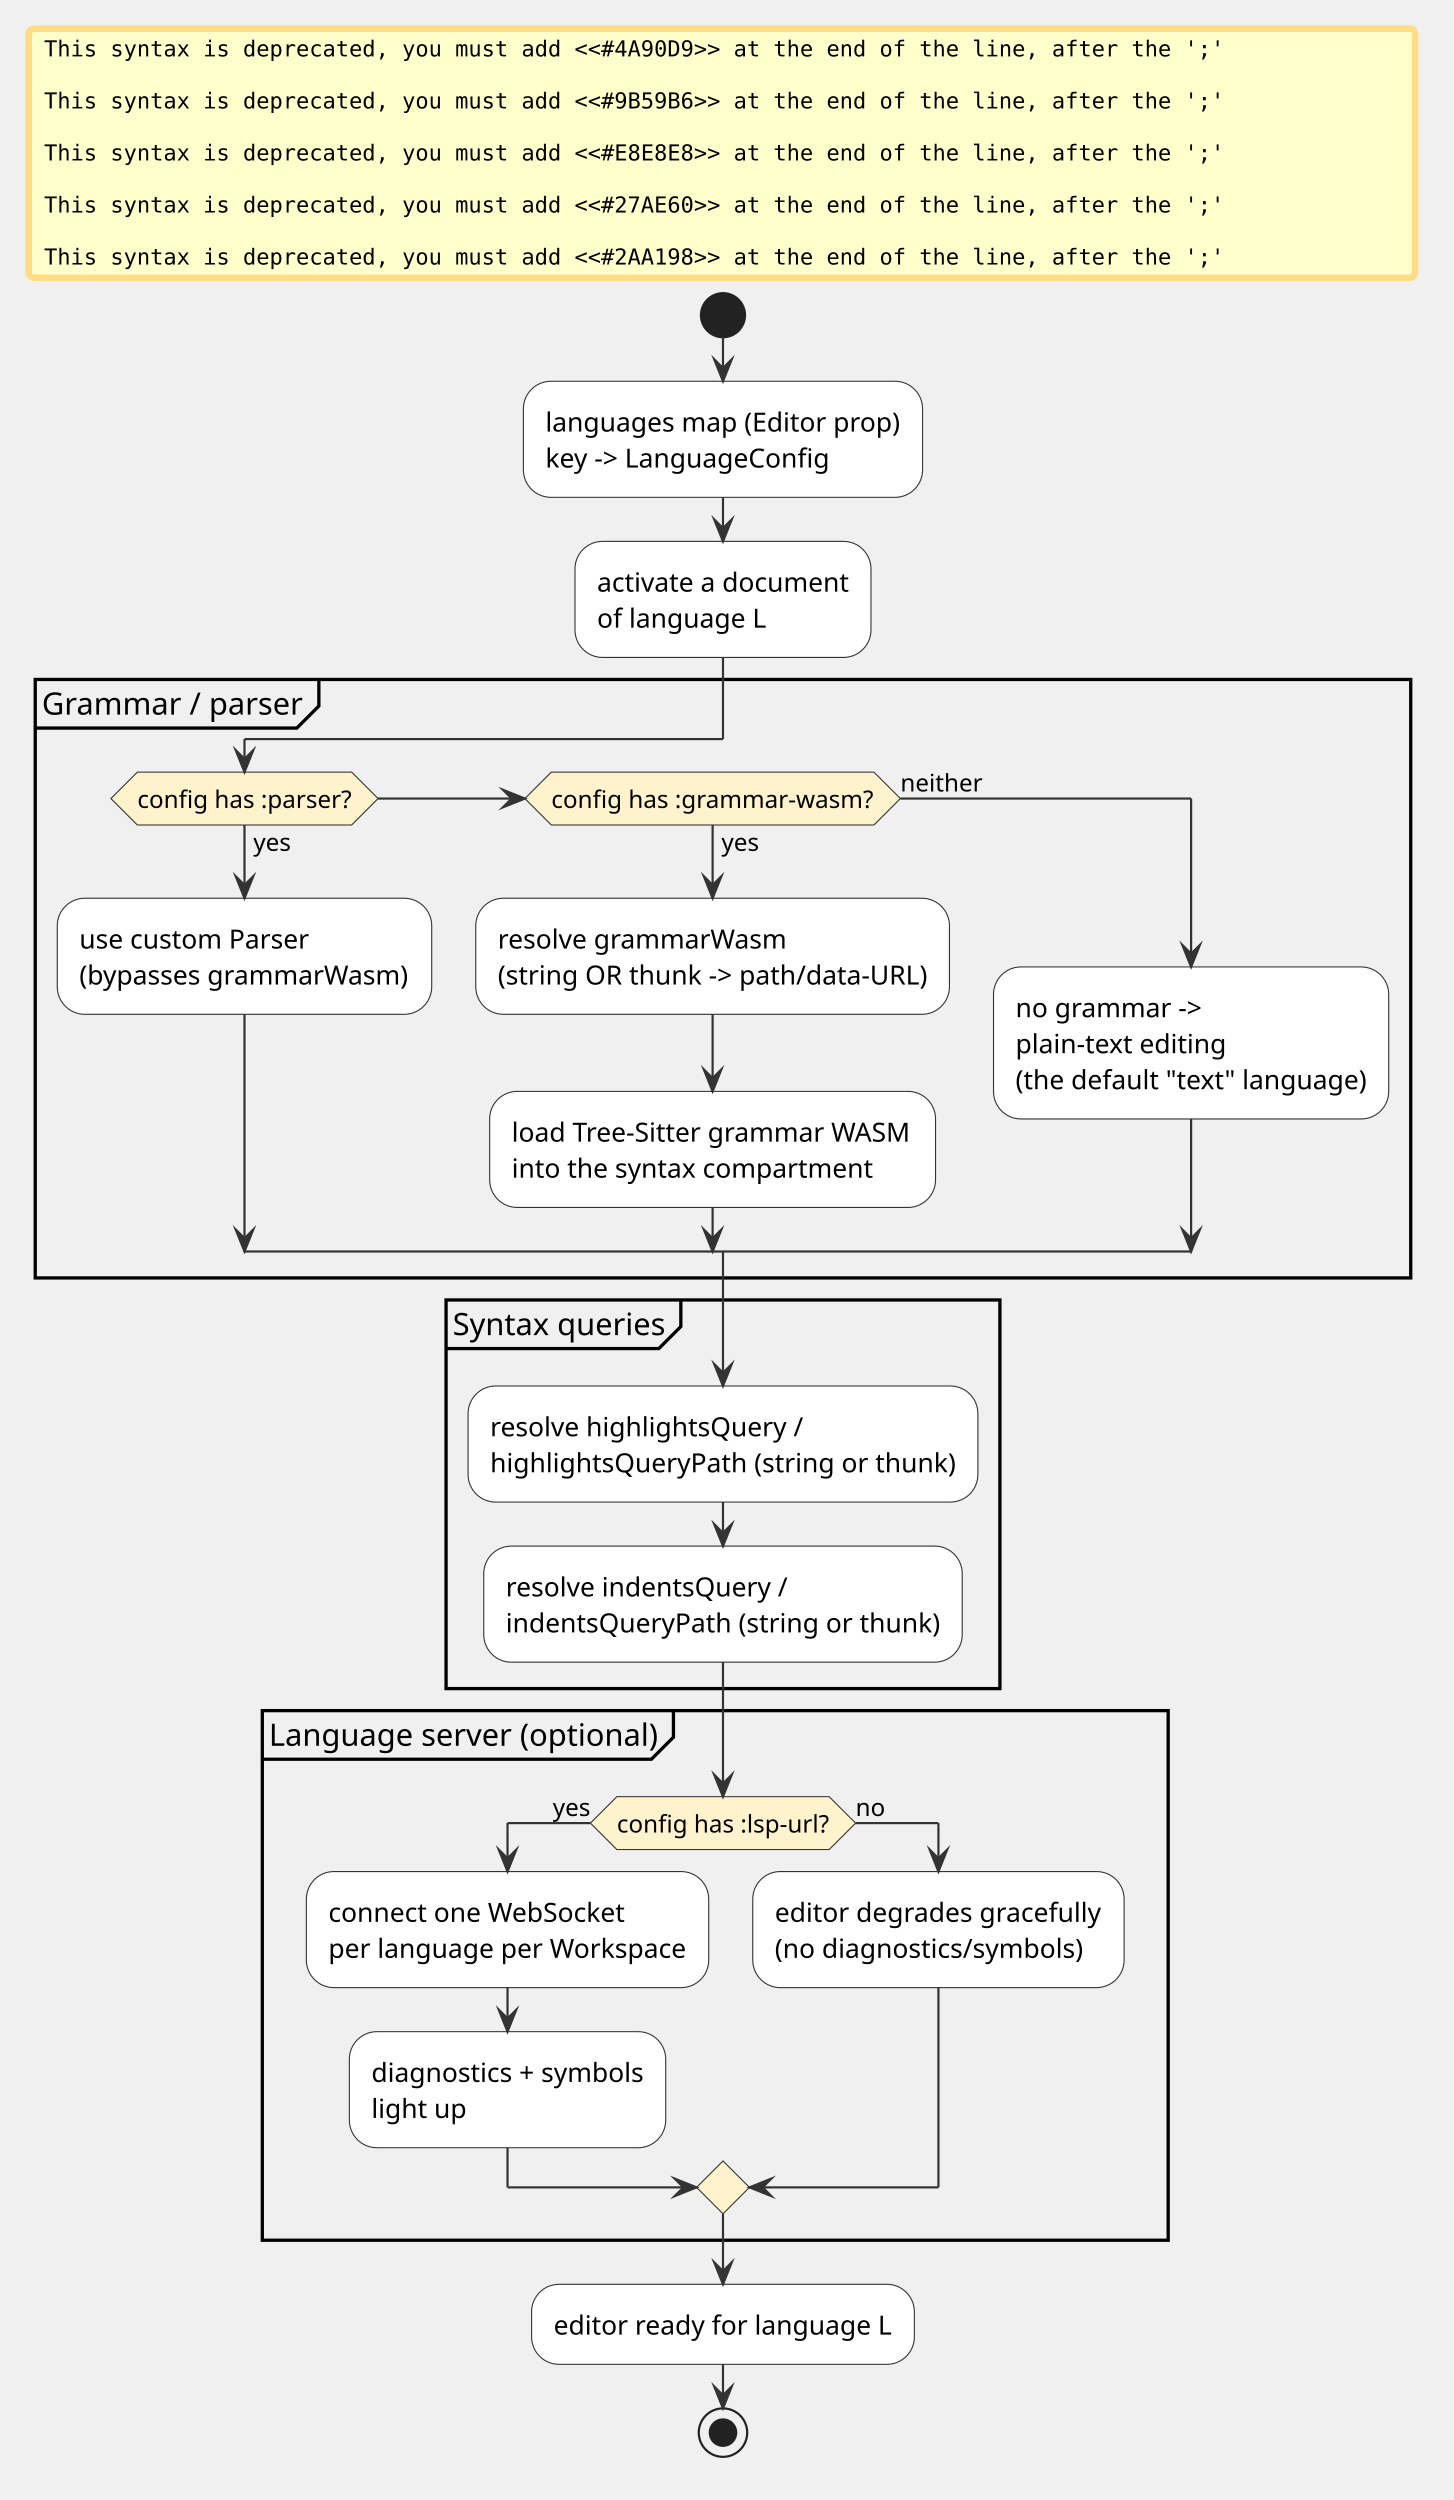
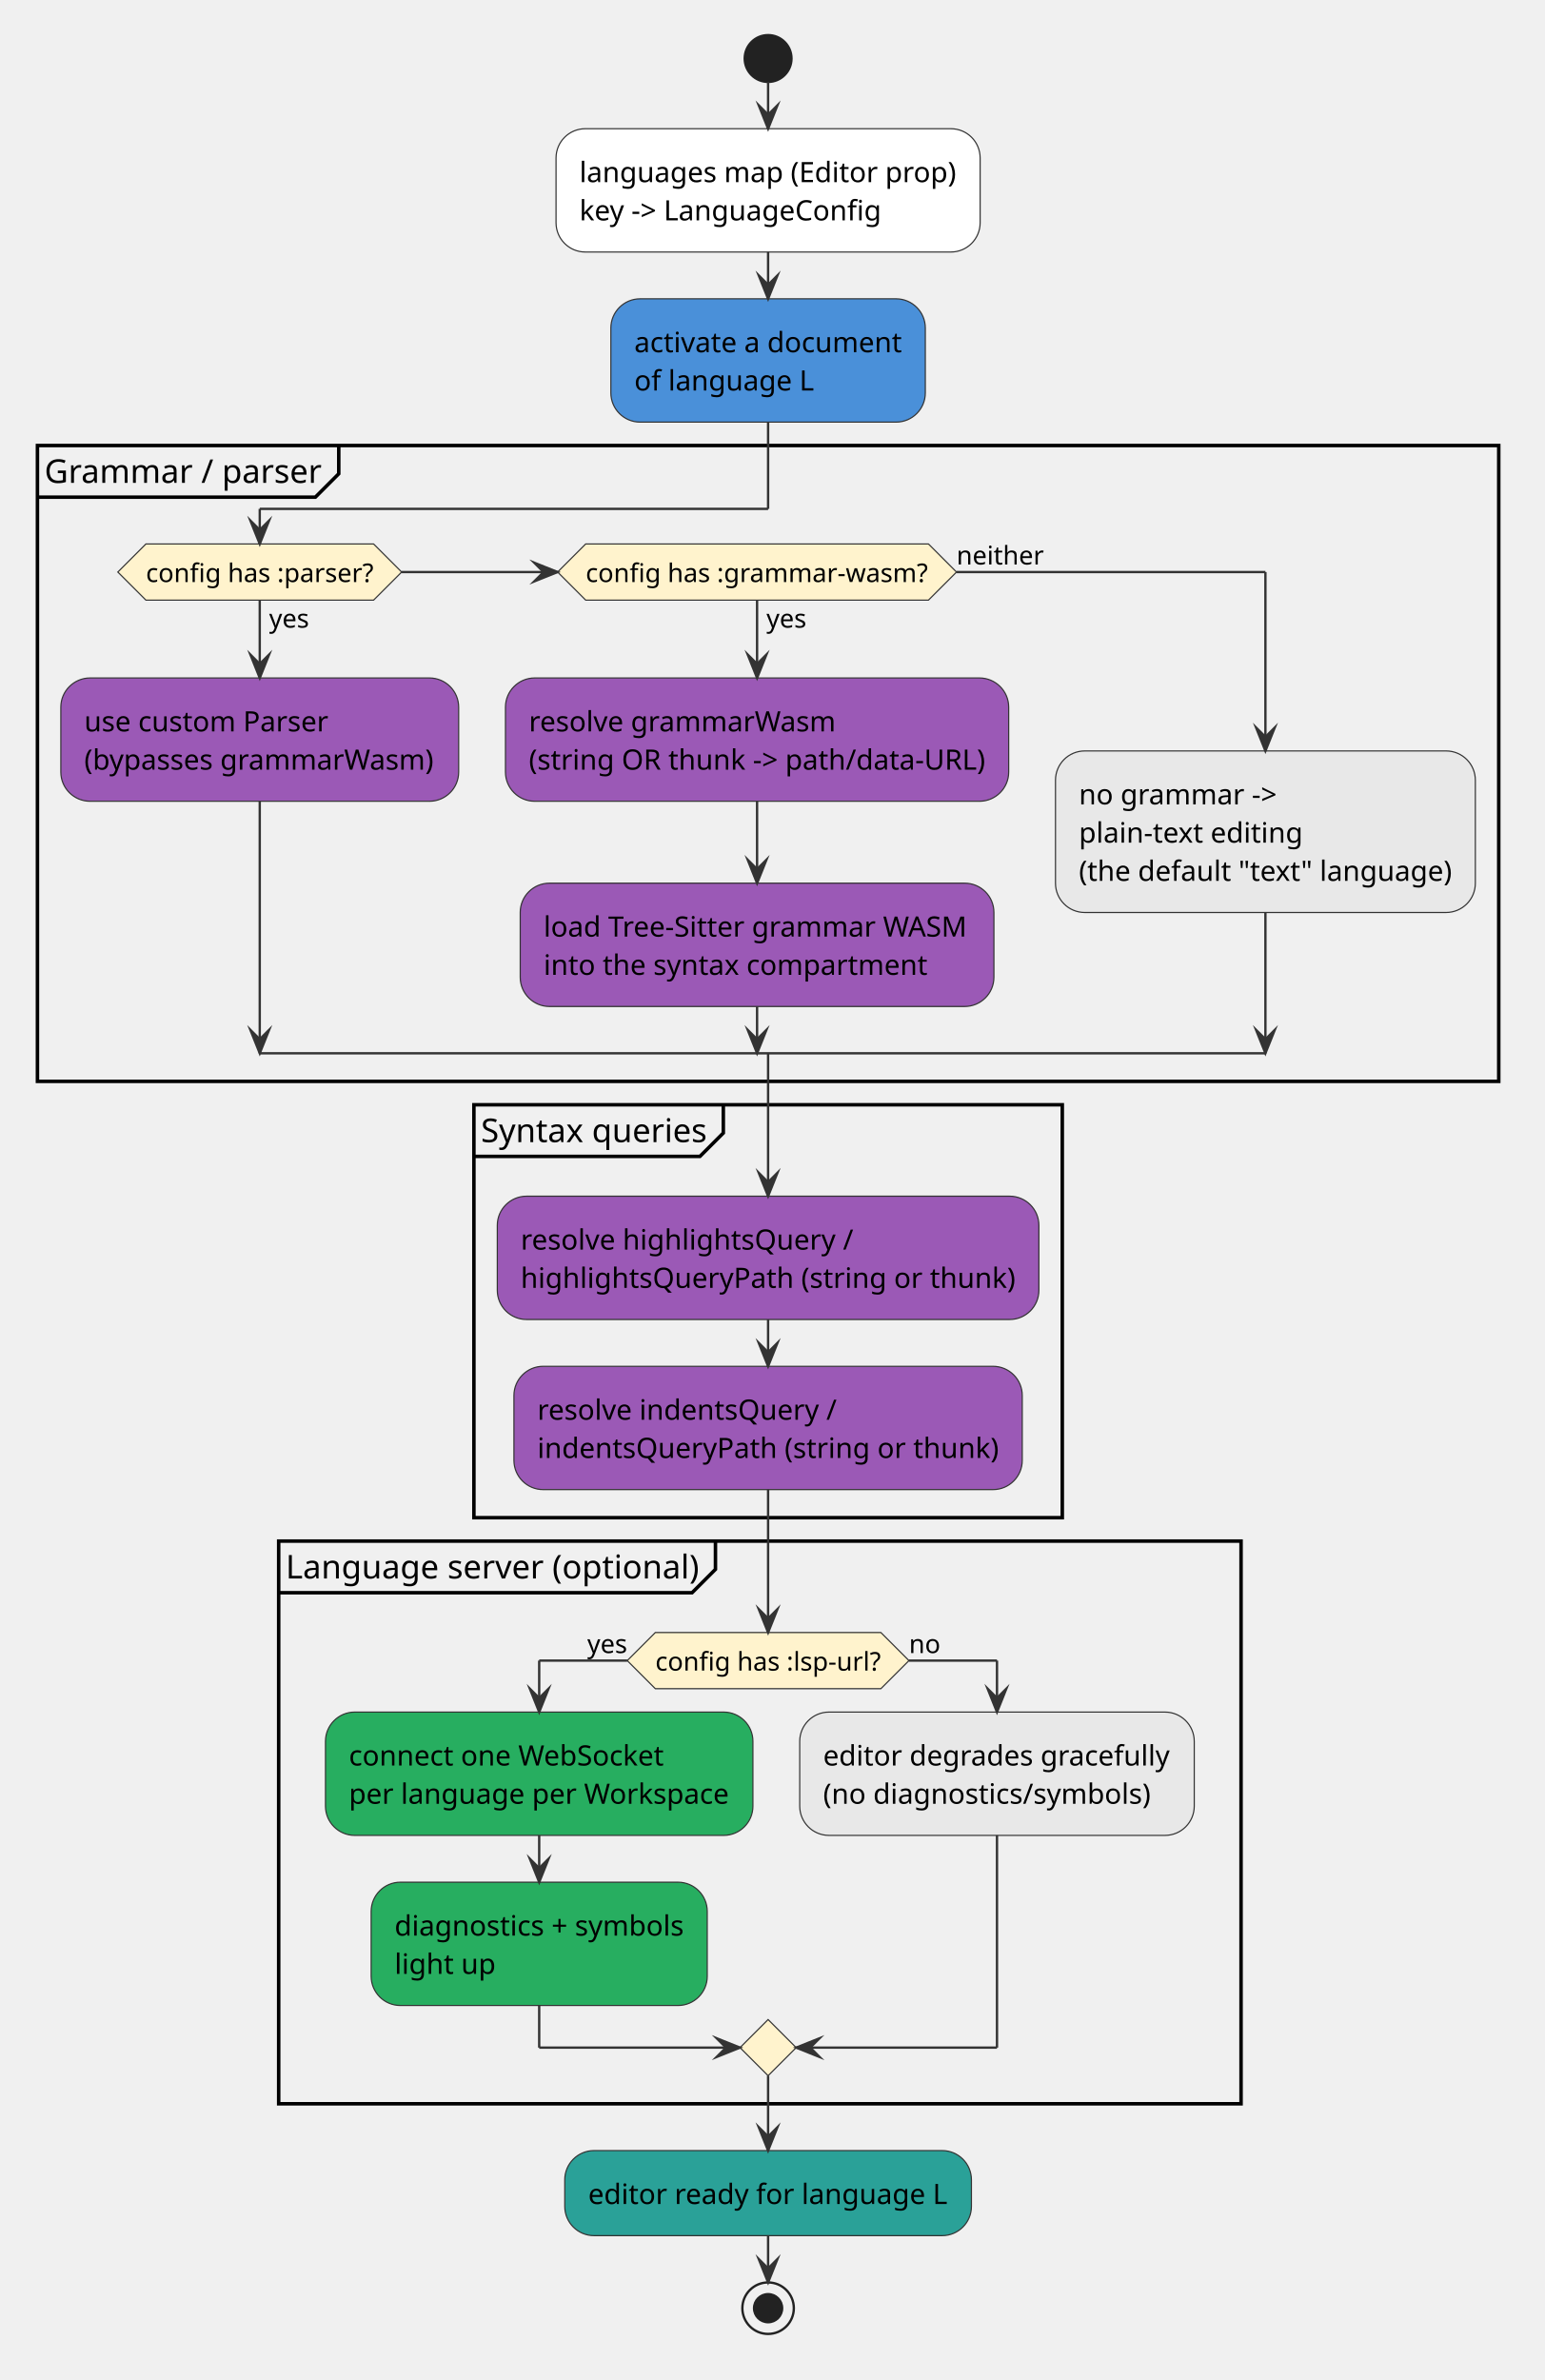
- <svg xmlns="http://www.w3.org/2000/svg" contentStyleType="text/css" data-diagram-type="ACTIVITY" height="1135px" preserveAspectRatio="none" style="width:660px;height:1135px;background:#FFFFFF;" version="1.1" viewBox="0 0 660 1135" width="660px" zoomAndPan="magnify">
+ <svg xmlns="http://www.w3.org/2000/svg" contentStyleType="text/css" data-diagram-type="ACTIVITY" height="1017px" preserveAspectRatio="none" style="width:660px;height:1017px;background:#FFFFFF;" version="1.1" viewBox="0 0 660 1017" width="660px" zoomAndPan="magnify">
  <defs />
  <g>
-     <rect fill="#FFFFCC" height="113.1" rx="2.5" ry="2.5" style="stroke:#FFDD88;stroke-width:3;" width="629.471" x="13" y="13" />
-     <text fill="#000000" font-family="monospace" font-size="10" lengthAdjust="spacing" textLength="534" x="20" y="25.62">This syntax is deprecated, you must add &lt;&lt;#4A90D9&gt;&gt; at the end of the line, after the ';'</text>
-     <text fill="#000000" font-family="monospace" font-size="10" lengthAdjust="spacing" textLength="534" x="20" y="49.24">This syntax is deprecated, you must add &lt;&lt;#9B59B6&gt;&gt; at the end of the line, after the ';'</text>
-     <text fill="#000000" font-family="monospace" font-size="10" lengthAdjust="spacing" textLength="534" x="20" y="72.86">This syntax is deprecated, you must add &lt;&lt;#E8E8E8&gt;&gt; at the end of the line, after the ';'</text>
-     <text fill="#000000" font-family="monospace" font-size="10" lengthAdjust="spacing" textLength="534" x="20" y="96.48">This syntax is deprecated, you must add &lt;&lt;#27AE60&gt;&gt; at the end of the line, after the ';'</text>
-     <text fill="#000000" font-family="monospace" font-size="10" lengthAdjust="spacing" textLength="534" x="20" y="120.1">This syntax is deprecated, you must add &lt;&lt;#2AA198&gt;&gt; at the end of the line, after the ';'</text>
-     <ellipse cx="328.236" cy="143.1" fill="#222222" rx="10" ry="10" style="stroke:#222222;stroke-width:1;" />
-     <rect fill="#FFFFFF" height="52.688" rx="12.5" ry="12.5" style="stroke:#333333;stroke-width:0.5;" width="181.233" x="237.619" y="173.1" />
-     <text fill="#000000" font-family="sans-serif" font-size="12" lengthAdjust="spacing" textLength="161.233" x="247.619" y="195.928">languages map (Editor prop)</text>
-     <text fill="#000000" font-family="sans-serif" font-size="12" lengthAdjust="spacing" textLength="129.241" x="247.619" y="212.272">key -&gt; LanguageConfig</text>
-     <rect fill="#FFFFFF" height="52.688" rx="12.5" ry="12.5" style="stroke:#333333;stroke-width:0.5;" width="134.373" x="261.049" y="245.788" />
-     <text fill="#000000" font-family="sans-serif" font-size="12" lengthAdjust="spacing" textLength="114.373" x="271.049" y="268.616">activate a document</text>
-     <text fill="#000000" font-family="sans-serif" font-size="12" lengthAdjust="spacing" textLength="76.837" x="271.049" y="284.96">of language L</text>
-     <rect fill="none" height="271.703" style="stroke:#000000;stroke-width:1.5;" width="624.471" x="16" y="308.476" />
-     <path d="M144.762,308.476 L144.762,320.544 L134.762,330.544 L16,330.544" fill="none" style="stroke:#000000;stroke-width:1.5;" />
-     <text fill="#000000" font-family="sans-serif" font-size="14" lengthAdjust="spacing" textLength="118.762" x="19" y="324.442">Grammar / parser</text>
-     <polygon fill="#FFF3CD" points="62.353,350.544,159.648,350.544,171.648,362.544,159.648,374.544,62.353,374.544,50.353,362.544,62.353,350.544" style="stroke:#333333;stroke-width:0.5;stroke-linejoin:miter;stroke-miterlimit:10;" />
-     <text fill="#000000" font-family="sans-serif" font-size="11" lengthAdjust="spacing" textLength="17.083" x="115.001" y="386.303">yes</text>
-     <text fill="#000000" font-family="sans-serif" font-size="11" lengthAdjust="spacing" textLength="97.294" x="62.353" y="366.812">config has :parser?</text>
-     <rect fill="#FFFFFF" height="52.688" rx="12.5" ry="12.5" style="stroke:#333333;stroke-width:0.5;" width="170.001" x="26" y="407.803" />
-     <text fill="#000000" font-family="sans-serif" font-size="12" lengthAdjust="spacing" textLength="104.329" x="36" y="430.631">use custom Parser</text>
-     <text fill="#000000" font-family="sans-serif" font-size="12" lengthAdjust="spacing" textLength="150.001" x="36" y="446.975">(bypasses grammarWasm)</text>
-     <polygon fill="#FFF3CD" points="250.288,350.544,396.763,350.544,408.763,362.544,396.763,374.544,250.288,374.544,238.288,362.544,250.288,350.544" style="stroke:#333333;stroke-width:0.5;stroke-linejoin:miter;stroke-miterlimit:10;" />
-     <text fill="#000000" font-family="sans-serif" font-size="11" lengthAdjust="spacing" textLength="17.083" x="327.526" y="386.303">yes</text>
-     <text fill="#000000" font-family="sans-serif" font-size="11" lengthAdjust="spacing" textLength="146.475" x="250.288" y="366.812">config has :grammar-wasm?</text>
-     <text fill="#000000" font-family="sans-serif" font-size="11" lengthAdjust="spacing" textLength="37.356" x="408.763" y="359.321">neither</text>
-     <rect fill="#FFFFFF" height="52.688" rx="12.5" ry="12.5" style="stroke:#333333;stroke-width:0.5;" width="215.049" x="216.001" y="407.803" />
-     <text fill="#000000" font-family="sans-serif" font-size="12" lengthAdjust="spacing" textLength="131.869" x="226.001" y="430.631">resolve grammarWasm</text>
-     <text fill="#000000" font-family="sans-serif" font-size="12" lengthAdjust="spacing" textLength="195.049" x="226.001" y="446.975">(string OR thunk -&gt; path/data-URL)</text>
-     <rect fill="#FFFFFF" height="52.688" rx="12.5" ry="12.5" style="stroke:#333333;stroke-width:0.5;" width="202.425" x="222.313" y="495.491" />
-     <text fill="#000000" font-family="sans-serif" font-size="12" lengthAdjust="spacing" textLength="182.425" x="232.313" y="518.319">load Tree-Sitter grammar WASM</text>
-     <text fill="#000000" font-family="sans-serif" font-size="12" lengthAdjust="spacing" textLength="164.053" x="232.313" y="534.664">into the syntax compartment</text>
-     <rect fill="#FFFFFF" height="69.032" rx="12.5" ry="12.5" style="stroke:#333333;stroke-width:0.5;" width="179.421" x="451.05" y="438.984" />
-     <text fill="#000000" font-family="sans-serif" font-size="12" lengthAdjust="spacing" textLength="84.841" x="461.05" y="461.812">no grammar -&gt;</text>
-     <text fill="#000000" font-family="sans-serif" font-size="12" lengthAdjust="spacing" textLength="95.953" x="461.05" y="478.156">plain-text editing</text>
-     <text fill="#000000" font-family="sans-serif" font-size="12" lengthAdjust="spacing" textLength="159.421" x="461.05" y="494.501">(the default "text" language)</text>
-     <rect fill="none" height="176.444" style="stroke:#000000;stroke-width:1.5;" width="251.441" x="202.515" y="590.18" />
-     <path d="M309.101,590.18 L309.101,602.248 L299.101,612.248 L202.515,612.248" fill="none" style="stroke:#000000;stroke-width:1.5;" />
-     <text fill="#000000" font-family="sans-serif" font-size="14" lengthAdjust="spacing" textLength="96.586" x="205.515" y="606.146">Syntax queries</text>
-     <rect fill="#FFFFFF" height="52.688" rx="12.5" ry="12.5" style="stroke:#333333;stroke-width:0.5;" width="231.441" x="212.515" y="629.248" />
-     <text fill="#000000" font-family="sans-serif" font-size="12" lengthAdjust="spacing" textLength="142.405" x="222.515" y="652.076">resolve highlightsQuery /</text>
-     <text fill="#000000" font-family="sans-serif" font-size="12" lengthAdjust="spacing" textLength="211.441" x="222.515" y="668.42">highlightsQueryPath (string or thunk)</text>
-     <rect fill="#FFFFFF" height="52.688" rx="12.5" ry="12.5" style="stroke:#333333;stroke-width:0.5;" width="217.221" x="219.625" y="701.936" />
-     <text fill="#000000" font-family="sans-serif" font-size="12" lengthAdjust="spacing" textLength="128.185" x="229.625" y="724.764">resolve indentsQuery /</text>
-     <text fill="#000000" font-family="sans-serif" font-size="12" lengthAdjust="spacing" textLength="197.221" x="229.625" y="741.108">indentsQueryPath (string or thunk)</text>
-     <rect fill="none" height="240.444" style="stroke:#000000;stroke-width:1.5;" width="411.258" x="119.091" y="776.624" />
-     <path d="M305.742,776.624 L305.742,788.692 L295.742,798.692 L119.091,798.692" fill="none" style="stroke:#000000;stroke-width:1.5;" />
-     <text fill="#000000" font-family="sans-serif" font-size="14" lengthAdjust="spacing" textLength="176.651" x="122.091" y="792.59">Language server (optional)</text>
-     <polygon fill="#FFF3CD" points="280.04,815.692,376.432,815.692,388.432,827.692,376.432,839.692,280.04,839.692,268.04,827.692,280.04,815.692" style="stroke:#333333;stroke-width:0.5;stroke-linejoin:miter;stroke-miterlimit:10;" />
-     <text fill="#000000" font-family="sans-serif" font-size="11" lengthAdjust="spacing" textLength="96.392" x="280.04" y="831.96">config has :lsp-url?</text>
-     <text fill="#000000" font-family="sans-serif" font-size="11" lengthAdjust="spacing" textLength="17.083" x="250.957" y="824.469">yes</text>
-     <text fill="#000000" font-family="sans-serif" font-size="11" lengthAdjust="spacing" textLength="13.453" x="388.432" y="824.469">no</text>
-     <rect fill="#FFFFFF" height="52.688" rx="12.5" ry="12.5" style="stroke:#333333;stroke-width:0.5;" width="182.661" x="139.091" y="849.692" />
-     <text fill="#000000" font-family="sans-serif" font-size="12" lengthAdjust="spacing" textLength="134.821" x="149.091" y="872.52">connect one WebSocket</text>
-     <text fill="#000000" font-family="sans-serif" font-size="12" lengthAdjust="spacing" textLength="162.661" x="149.091" y="888.864">per language per Workspace</text>
-     <rect fill="#FFFFFF" height="52.688" rx="12.5" ry="12.5" style="stroke:#333333;stroke-width:0.5;" width="143.625" x="158.609" y="922.38" />
-     <text fill="#000000" font-family="sans-serif" font-size="12" lengthAdjust="spacing" textLength="123.625" x="168.609" y="945.208">diagnostics + symbols</text>
-     <text fill="#000000" font-family="sans-serif" font-size="12" lengthAdjust="spacing" textLength="43.236" x="168.609" y="961.552">light up</text>
-     <rect fill="#FFFFFF" height="52.688" rx="12.5" ry="12.5" style="stroke:#333333;stroke-width:0.5;" width="168.597" x="341.752" y="849.692" />
-     <text fill="#000000" font-family="sans-serif" font-size="12" lengthAdjust="spacing" textLength="148.597" x="351.752" y="872.52">editor degrades gracefully</text>
-     <text fill="#000000" font-family="sans-serif" font-size="12" lengthAdjust="spacing" textLength="139.981" x="351.752" y="888.864">(no diagnostics/symbols)</text>
-     <polygon fill="#FFF3CD" points="328.236,981.068,340.236,993.068,328.236,1005.068,316.236,993.068,328.236,981.068" style="stroke:#333333;stroke-width:0.5;stroke-linejoin:miter;stroke-miterlimit:10;" />
-     <rect fill="#FFFFFF" height="36.344" rx="12.5" ry="12.5" style="stroke:#333333;stroke-width:0.5;" width="173.781" x="241.345" y="1037.068" />
-     <text fill="#000000" font-family="sans-serif" font-size="12" lengthAdjust="spacing" textLength="153.781" x="251.345" y="1059.897">editor ready for language L</text>
-     <ellipse cx="328.236" cy="1104.412" fill="none" rx="11" ry="11" style="stroke:#222222;stroke-width:1;" />
-     <ellipse cx="328.236" cy="1104.412" fill="#222222" rx="6" ry="6" style="stroke:#222222;stroke-width:1;" />
-     <line style="stroke:#333333;stroke-width:1;" x1="328.236" x2="328.236" y1="153.1" y2="173.1" />
-     <polygon fill="#333333" points="324.236,163.1,328.236,173.1,332.236,163.1,328.236,167.1" style="stroke:#333333;stroke-width:1;stroke-linejoin:miter;stroke-miterlimit:10;" />
-     <line style="stroke:#333333;stroke-width:1;" x1="328.236" x2="328.236" y1="225.788" y2="245.788" />
-     <polygon fill="#333333" points="324.236,235.788,328.236,245.788,332.236,235.788,328.236,239.788" style="stroke:#333333;stroke-width:1;stroke-linejoin:miter;stroke-miterlimit:10;" />
-     <line style="stroke:#333333;stroke-width:1;" x1="323.526" x2="323.526" y1="460.491" y2="495.491" />
-     <polygon fill="#333333" points="319.526,485.491,323.526,495.491,327.526,485.491,323.526,489.491" style="stroke:#333333;stroke-width:1;stroke-linejoin:miter;stroke-miterlimit:10;" />
-     <line style="stroke:#333333;stroke-width:1;" x1="111.001" x2="111.001" y1="374.544" y2="407.803" />
-     <polygon fill="#333333" points="107.001,397.803,111.001,407.803,115.001,397.803,111.001,401.803" style="stroke:#333333;stroke-width:1;stroke-linejoin:miter;stroke-miterlimit:10;" />
-     <line style="stroke:#333333;stroke-width:1;" x1="111.001" x2="111.001" y1="460.491" y2="568.18" />
-     <polygon fill="#333333" points="107.001,558.18,111.001,568.18,115.001,558.18,111.001,562.18" style="stroke:#333333;stroke-width:1;stroke-linejoin:miter;stroke-miterlimit:10;" />
-     <line style="stroke:#333333;stroke-width:1;" x1="323.526" x2="323.526" y1="374.544" y2="407.803" />
-     <polygon fill="#333333" points="319.526,397.803,323.526,407.803,327.526,397.803,323.526,401.803" style="stroke:#333333;stroke-width:1;stroke-linejoin:miter;stroke-miterlimit:10;" />
-     <line style="stroke:#333333;stroke-width:1;" x1="323.526" x2="323.526" y1="548.18" y2="568.18" />
-     <polygon fill="#333333" points="319.526,558.18,323.526,568.18,327.526,558.18,323.526,562.18" style="stroke:#333333;stroke-width:1;stroke-linejoin:miter;stroke-miterlimit:10;" />
-     <line style="stroke:#333333;stroke-width:1;" x1="171.648" x2="238.288" y1="362.544" y2="362.544" />
-     <polygon fill="#333333" points="228.288,358.544,238.288,362.544,228.288,366.544,232.288,362.544" style="stroke:#333333;stroke-width:1;stroke-linejoin:miter;stroke-miterlimit:10;" />
-     <line style="stroke:#333333;stroke-width:1;" x1="328.236" x2="328.236" y1="298.476" y2="335.544" />
-     <line style="stroke:#333333;stroke-width:1;" x1="328.236" x2="111.001" y1="335.544" y2="335.544" />
-     <line style="stroke:#333333;stroke-width:1;" x1="111.001" x2="111.001" y1="335.544" y2="350.544" />
-     <polygon fill="#333333" points="107.001,340.544,111.001,350.544,115.001,340.544,111.001,344.544" style="stroke:#333333;stroke-width:1;stroke-linejoin:miter;stroke-miterlimit:10;" />
-     <line style="stroke:#333333;stroke-width:1;" x1="408.763" x2="540.761" y1="362.544" y2="362.544" />
-     <line style="stroke:#333333;stroke-width:1;" x1="540.761" x2="540.761" y1="362.544" y2="438.984" />
-     <polygon fill="#333333" points="536.761,428.984,540.761,438.984,544.761,428.984,540.761,432.984" style="stroke:#333333;stroke-width:1;stroke-linejoin:miter;stroke-miterlimit:10;" />
-     <line style="stroke:#333333;stroke-width:1;" x1="540.761" x2="540.761" y1="508.017" y2="568.18" />
-     <polygon fill="#333333" points="536.761,558.18,540.761,568.18,544.761,558.18,540.761,562.18" style="stroke:#333333;stroke-width:1;stroke-linejoin:miter;stroke-miterlimit:10;" />
-     <line style="stroke:#333333;stroke-width:1;" x1="111.001" x2="540.761" y1="568.18" y2="568.18" />
-     <line style="stroke:#333333;stroke-width:1;" x1="328.236" x2="328.236" y1="681.936" y2="701.936" />
-     <polygon fill="#333333" points="324.236,691.936,328.236,701.936,332.236,691.936,328.236,695.936" style="stroke:#333333;stroke-width:1;stroke-linejoin:miter;stroke-miterlimit:10;" />
-     <line style="stroke:#333333;stroke-width:1;" x1="328.236" x2="328.236" y1="568.18" y2="629.248" />
-     <polygon fill="#333333" points="324.236,619.248,328.236,629.248,332.236,619.248,328.236,623.248" style="stroke:#333333;stroke-width:1;stroke-linejoin:miter;stroke-miterlimit:10;" />
-     <line style="stroke:#333333;stroke-width:1;" x1="230.421" x2="230.421" y1="902.38" y2="922.38" />
-     <polygon fill="#333333" points="226.421,912.38,230.421,922.38,234.421,912.38,230.421,916.38" style="stroke:#333333;stroke-width:1;stroke-linejoin:miter;stroke-miterlimit:10;" />
-     <line style="stroke:#333333;stroke-width:1;" x1="268.04" x2="230.421" y1="827.692" y2="827.692" />
-     <line style="stroke:#333333;stroke-width:1;" x1="230.421" x2="230.421" y1="827.692" y2="849.692" />
-     <polygon fill="#333333" points="226.421,839.692,230.421,849.692,234.421,839.692,230.421,843.692" style="stroke:#333333;stroke-width:1;stroke-linejoin:miter;stroke-miterlimit:10;" />
-     <line style="stroke:#333333;stroke-width:1;" x1="388.432" x2="426.05" y1="827.692" y2="827.692" />
-     <line style="stroke:#333333;stroke-width:1;" x1="426.05" x2="426.05" y1="827.692" y2="849.692" />
-     <polygon fill="#333333" points="422.05,839.692,426.05,849.692,430.05,839.692,426.05,843.692" style="stroke:#333333;stroke-width:1;stroke-linejoin:miter;stroke-miterlimit:10;" />
-     <line style="stroke:#333333;stroke-width:1;" x1="230.421" x2="230.421" y1="975.068" y2="993.068" />
-     <line style="stroke:#333333;stroke-width:1;" x1="230.421" x2="316.236" y1="993.068" y2="993.068" />
-     <polygon fill="#333333" points="306.236,989.068,316.236,993.068,306.236,997.068,310.236,993.068" style="stroke:#333333;stroke-width:1;stroke-linejoin:miter;stroke-miterlimit:10;" />
-     <line style="stroke:#333333;stroke-width:1;" x1="426.05" x2="426.05" y1="902.38" y2="993.068" />
-     <line style="stroke:#333333;stroke-width:1;" x1="426.05" x2="340.236" y1="993.068" y2="993.068" />
-     <polygon fill="#333333" points="350.236,989.068,340.236,993.068,350.236,997.068,346.236,993.068" style="stroke:#333333;stroke-width:1;stroke-linejoin:miter;stroke-miterlimit:10;" />
-     <line style="stroke:#333333;stroke-width:1;" x1="328.236" x2="328.236" y1="754.624" y2="815.692" />
-     <polygon fill="#333333" points="324.236,805.692,328.236,815.692,332.236,805.692,328.236,809.692" style="stroke:#333333;stroke-width:1;stroke-linejoin:miter;stroke-miterlimit:10;" />
-     <line style="stroke:#333333;stroke-width:1;" x1="328.236" x2="328.236" y1="1005.068" y2="1037.068" />
-     <polygon fill="#333333" points="324.236,1027.068,328.236,1037.068,332.236,1027.068,328.236,1031.068" style="stroke:#333333;stroke-width:1;stroke-linejoin:miter;stroke-miterlimit:10;" />
-     <line style="stroke:#333333;stroke-width:1;" x1="328.236" x2="328.236" y1="1073.412" y2="1093.412" />
-     <polygon fill="#333333" points="324.236,1083.412,328.236,1093.412,332.236,1083.412,328.236,1087.412" style="stroke:#333333;stroke-width:1;stroke-linejoin:miter;stroke-miterlimit:10;" />
+     <ellipse cx="328.236" cy="25" fill="#222222" rx="10" ry="10" style="stroke:#222222;stroke-width:1;" />
+     <rect fill="#FFFFFF" height="52.688" rx="12.5" ry="12.5" style="stroke:#333333;stroke-width:0.5;" width="181.233" x="237.619" y="55" />
+     <text fill="#000000" font-family="sans-serif" font-size="12" lengthAdjust="spacing" textLength="161.233" x="247.619" y="77.828">languages map (Editor prop)</text>
+     <text fill="#000000" font-family="sans-serif" font-size="12" lengthAdjust="spacing" textLength="129.241" x="247.619" y="94.172">key -&gt; LanguageConfig</text>
+     <rect fill="#4A90D9" height="52.688" rx="12.5" ry="12.5" style="stroke:#333333;stroke-width:0.5;" width="134.373" x="261.049" y="127.688" />
+     <text fill="#000000" font-family="sans-serif" font-size="12" lengthAdjust="spacing" textLength="114.373" x="271.049" y="150.516">activate a document</text>
+     <text fill="#000000" font-family="sans-serif" font-size="12" lengthAdjust="spacing" textLength="76.837" x="271.049" y="166.86">of language L</text>
+     <rect fill="none" height="271.703" style="stroke:#000000;stroke-width:1.5;" width="624.471" x="16" y="190.376" />
+     <path d="M144.762,190.376 L144.762,202.444 L134.762,212.444 L16,212.444" fill="none" style="stroke:#000000;stroke-width:1.5;" />
+     <text fill="#000000" font-family="sans-serif" font-size="14" lengthAdjust="spacing" textLength="118.762" x="19" y="206.342">Grammar / parser</text>
+     <polygon fill="#FFF3CD" points="62.353,232.444,159.648,232.444,171.648,244.444,159.648,256.444,62.353,256.444,50.353,244.444,62.353,232.444" style="stroke:#333333;stroke-width:0.5;stroke-linejoin:miter;stroke-miterlimit:10;" />
+     <text fill="#000000" font-family="sans-serif" font-size="11" lengthAdjust="spacing" textLength="17.083" x="115.001" y="268.203">yes</text>
+     <text fill="#000000" font-family="sans-serif" font-size="11" lengthAdjust="spacing" textLength="97.294" x="62.353" y="248.712">config has :parser?</text>
+     <rect fill="#9B59B6" height="52.688" rx="12.5" ry="12.5" style="stroke:#333333;stroke-width:0.5;" width="170.001" x="26" y="289.703" />
+     <text fill="#000000" font-family="sans-serif" font-size="12" lengthAdjust="spacing" textLength="104.329" x="36" y="312.531">use custom Parser</text>
+     <text fill="#000000" font-family="sans-serif" font-size="12" lengthAdjust="spacing" textLength="150.001" x="36" y="328.875">(bypasses grammarWasm)</text>
+     <polygon fill="#FFF3CD" points="250.288,232.444,396.763,232.444,408.763,244.444,396.763,256.444,250.288,256.444,238.288,244.444,250.288,232.444" style="stroke:#333333;stroke-width:0.5;stroke-linejoin:miter;stroke-miterlimit:10;" />
+     <text fill="#000000" font-family="sans-serif" font-size="11" lengthAdjust="spacing" textLength="17.083" x="327.526" y="268.203">yes</text>
+     <text fill="#000000" font-family="sans-serif" font-size="11" lengthAdjust="spacing" textLength="146.475" x="250.288" y="248.712">config has :grammar-wasm?</text>
+     <text fill="#000000" font-family="sans-serif" font-size="11" lengthAdjust="spacing" textLength="37.356" x="408.763" y="241.221">neither</text>
+     <rect fill="#9B59B6" height="52.688" rx="12.5" ry="12.5" style="stroke:#333333;stroke-width:0.5;" width="215.049" x="216.001" y="289.703" />
+     <text fill="#000000" font-family="sans-serif" font-size="12" lengthAdjust="spacing" textLength="131.869" x="226.001" y="312.531">resolve grammarWasm</text>
+     <text fill="#000000" font-family="sans-serif" font-size="12" lengthAdjust="spacing" textLength="195.049" x="226.001" y="328.875">(string OR thunk -&gt; path/data-URL)</text>
+     <rect fill="#9B59B6" height="52.688" rx="12.5" ry="12.5" style="stroke:#333333;stroke-width:0.5;" width="202.425" x="222.313" y="377.392" />
+     <text fill="#000000" font-family="sans-serif" font-size="12" lengthAdjust="spacing" textLength="182.425" x="232.313" y="400.22">load Tree-Sitter grammar WASM</text>
+     <text fill="#000000" font-family="sans-serif" font-size="12" lengthAdjust="spacing" textLength="164.053" x="232.313" y="416.564">into the syntax compartment</text>
+     <rect fill="#E8E8E8" height="69.032" rx="12.5" ry="12.5" style="stroke:#333333;stroke-width:0.5;" width="179.421" x="451.05" y="320.884" />
+     <text fill="#000000" font-family="sans-serif" font-size="12" lengthAdjust="spacing" textLength="84.841" x="461.05" y="343.712">no grammar -&gt;</text>
+     <text fill="#000000" font-family="sans-serif" font-size="12" lengthAdjust="spacing" textLength="95.953" x="461.05" y="360.057">plain-text editing</text>
+     <text fill="#000000" font-family="sans-serif" font-size="12" lengthAdjust="spacing" textLength="159.421" x="461.05" y="376.401">(the default "text" language)</text>
+     <rect fill="none" height="176.444" style="stroke:#000000;stroke-width:1.5;" width="251.441" x="202.515" y="472.08" />
+     <path d="M309.101,472.08 L309.101,484.148 L299.101,494.148 L202.515,494.148" fill="none" style="stroke:#000000;stroke-width:1.5;" />
+     <text fill="#000000" font-family="sans-serif" font-size="14" lengthAdjust="spacing" textLength="96.586" x="205.515" y="488.046">Syntax queries</text>
+     <rect fill="#9B59B6" height="52.688" rx="12.5" ry="12.5" style="stroke:#333333;stroke-width:0.5;" width="231.441" x="212.515" y="511.148" />
+     <text fill="#000000" font-family="sans-serif" font-size="12" lengthAdjust="spacing" textLength="142.405" x="222.515" y="533.976">resolve highlightsQuery /</text>
+     <text fill="#000000" font-family="sans-serif" font-size="12" lengthAdjust="spacing" textLength="211.441" x="222.515" y="550.32">highlightsQueryPath (string or thunk)</text>
+     <rect fill="#9B59B6" height="52.688" rx="12.5" ry="12.5" style="stroke:#333333;stroke-width:0.5;" width="217.221" x="219.625" y="583.836" />
+     <text fill="#000000" font-family="sans-serif" font-size="12" lengthAdjust="spacing" textLength="128.185" x="229.625" y="606.664">resolve indentsQuery /</text>
+     <text fill="#000000" font-family="sans-serif" font-size="12" lengthAdjust="spacing" textLength="197.221" x="229.625" y="623.008">indentsQueryPath (string or thunk)</text>
+     <rect fill="none" height="240.444" style="stroke:#000000;stroke-width:1.5;" width="411.258" x="119.091" y="658.524" />
+     <path d="M305.742,658.524 L305.742,670.592 L295.742,680.592 L119.091,680.592" fill="none" style="stroke:#000000;stroke-width:1.5;" />
+     <text fill="#000000" font-family="sans-serif" font-size="14" lengthAdjust="spacing" textLength="176.651" x="122.091" y="674.49">Language server (optional)</text>
+     <polygon fill="#FFF3CD" points="280.04,697.592,376.432,697.592,388.432,709.592,376.432,721.592,280.04,721.592,268.04,709.592,280.04,697.592" style="stroke:#333333;stroke-width:0.5;stroke-linejoin:miter;stroke-miterlimit:10;" />
+     <text fill="#000000" font-family="sans-serif" font-size="11" lengthAdjust="spacing" textLength="96.392" x="280.04" y="713.86">config has :lsp-url?</text>
+     <text fill="#000000" font-family="sans-serif" font-size="11" lengthAdjust="spacing" textLength="17.083" x="250.957" y="706.369">yes</text>
+     <text fill="#000000" font-family="sans-serif" font-size="11" lengthAdjust="spacing" textLength="13.453" x="388.432" y="706.369">no</text>
+     <rect fill="#27AE60" height="52.688" rx="12.5" ry="12.5" style="stroke:#333333;stroke-width:0.5;" width="182.661" x="139.091" y="731.592" />
+     <text fill="#000000" font-family="sans-serif" font-size="12" lengthAdjust="spacing" textLength="134.821" x="149.091" y="754.42">connect one WebSocket</text>
+     <text fill="#000000" font-family="sans-serif" font-size="12" lengthAdjust="spacing" textLength="162.661" x="149.091" y="770.764">per language per Workspace</text>
+     <rect fill="#27AE60" height="52.688" rx="12.5" ry="12.5" style="stroke:#333333;stroke-width:0.5;" width="143.625" x="158.609" y="804.28" />
+     <text fill="#000000" font-family="sans-serif" font-size="12" lengthAdjust="spacing" textLength="123.625" x="168.609" y="827.108">diagnostics + symbols</text>
+     <text fill="#000000" font-family="sans-serif" font-size="12" lengthAdjust="spacing" textLength="43.236" x="168.609" y="843.452">light up</text>
+     <rect fill="#E8E8E8" height="52.688" rx="12.5" ry="12.5" style="stroke:#333333;stroke-width:0.5;" width="168.597" x="341.752" y="731.592" />
+     <text fill="#000000" font-family="sans-serif" font-size="12" lengthAdjust="spacing" textLength="148.597" x="351.752" y="754.42">editor degrades gracefully</text>
+     <text fill="#000000" font-family="sans-serif" font-size="12" lengthAdjust="spacing" textLength="139.981" x="351.752" y="770.764">(no diagnostics/symbols)</text>
+     <polygon fill="#FFF3CD" points="328.236,862.968,340.236,874.968,328.236,886.968,316.236,874.968,328.236,862.968" style="stroke:#333333;stroke-width:0.5;stroke-linejoin:miter;stroke-miterlimit:10;" />
+     <rect fill="#2AA198" height="36.344" rx="12.5" ry="12.5" style="stroke:#333333;stroke-width:0.5;" width="173.781" x="241.345" y="918.968" />
+     <text fill="#000000" font-family="sans-serif" font-size="12" lengthAdjust="spacing" textLength="153.781" x="251.345" y="941.797">editor ready for language L</text>
+     <ellipse cx="328.236" cy="986.313" fill="none" rx="11" ry="11" style="stroke:#222222;stroke-width:1;" />
+     <ellipse cx="328.236" cy="986.313" fill="#222222" rx="6" ry="6" style="stroke:#222222;stroke-width:1;" />
+     <line style="stroke:#333333;stroke-width:1;" x1="328.236" x2="328.236" y1="35" y2="55" />
+     <polygon fill="#333333" points="324.236,45,328.236,55,332.236,45,328.236,49" style="stroke:#333333;stroke-width:1;stroke-linejoin:miter;stroke-miterlimit:10;" />
+     <line style="stroke:#333333;stroke-width:1;" x1="328.236" x2="328.236" y1="107.688" y2="127.688" />
+     <polygon fill="#333333" points="324.236,117.688,328.236,127.688,332.236,117.688,328.236,121.688" style="stroke:#333333;stroke-width:1;stroke-linejoin:miter;stroke-miterlimit:10;" />
+     <line style="stroke:#333333;stroke-width:1;" x1="323.526" x2="323.526" y1="342.392" y2="377.392" />
+     <polygon fill="#333333" points="319.526,367.392,323.526,377.392,327.526,367.392,323.526,371.392" style="stroke:#333333;stroke-width:1;stroke-linejoin:miter;stroke-miterlimit:10;" />
+     <line style="stroke:#333333;stroke-width:1;" x1="111.001" x2="111.001" y1="256.444" y2="289.703" />
+     <polygon fill="#333333" points="107.001,279.703,111.001,289.703,115.001,279.703,111.001,283.703" style="stroke:#333333;stroke-width:1;stroke-linejoin:miter;stroke-miterlimit:10;" />
+     <line style="stroke:#333333;stroke-width:1;" x1="111.001" x2="111.001" y1="342.392" y2="450.08" />
+     <polygon fill="#333333" points="107.001,440.08,111.001,450.08,115.001,440.08,111.001,444.08" style="stroke:#333333;stroke-width:1;stroke-linejoin:miter;stroke-miterlimit:10;" />
+     <line style="stroke:#333333;stroke-width:1;" x1="323.526" x2="323.526" y1="256.444" y2="289.703" />
+     <polygon fill="#333333" points="319.526,279.703,323.526,289.703,327.526,279.703,323.526,283.703" style="stroke:#333333;stroke-width:1;stroke-linejoin:miter;stroke-miterlimit:10;" />
+     <line style="stroke:#333333;stroke-width:1;" x1="323.526" x2="323.526" y1="430.08" y2="450.08" />
+     <polygon fill="#333333" points="319.526,440.08,323.526,450.08,327.526,440.08,323.526,444.08" style="stroke:#333333;stroke-width:1;stroke-linejoin:miter;stroke-miterlimit:10;" />
+     <line style="stroke:#333333;stroke-width:1;" x1="171.648" x2="238.288" y1="244.444" y2="244.444" />
+     <polygon fill="#333333" points="228.288,240.444,238.288,244.444,228.288,248.444,232.288,244.444" style="stroke:#333333;stroke-width:1;stroke-linejoin:miter;stroke-miterlimit:10;" />
+     <line style="stroke:#333333;stroke-width:1;" x1="328.236" x2="328.236" y1="180.376" y2="217.444" />
+     <line style="stroke:#333333;stroke-width:1;" x1="328.236" x2="111.001" y1="217.444" y2="217.444" />
+     <line style="stroke:#333333;stroke-width:1;" x1="111.001" x2="111.001" y1="217.444" y2="232.444" />
+     <polygon fill="#333333" points="107.001,222.444,111.001,232.444,115.001,222.444,111.001,226.444" style="stroke:#333333;stroke-width:1;stroke-linejoin:miter;stroke-miterlimit:10;" />
+     <line style="stroke:#333333;stroke-width:1;" x1="408.763" x2="540.761" y1="244.444" y2="244.444" />
+     <line style="stroke:#333333;stroke-width:1;" x1="540.761" x2="540.761" y1="244.444" y2="320.884" />
+     <polygon fill="#333333" points="536.761,310.884,540.761,320.884,544.761,310.884,540.761,314.884" style="stroke:#333333;stroke-width:1;stroke-linejoin:miter;stroke-miterlimit:10;" />
+     <line style="stroke:#333333;stroke-width:1;" x1="540.761" x2="540.761" y1="389.917" y2="450.08" />
+     <polygon fill="#333333" points="536.761,440.08,540.761,450.08,544.761,440.08,540.761,444.08" style="stroke:#333333;stroke-width:1;stroke-linejoin:miter;stroke-miterlimit:10;" />
+     <line style="stroke:#333333;stroke-width:1;" x1="111.001" x2="540.761" y1="450.08" y2="450.08" />
+     <line style="stroke:#333333;stroke-width:1;" x1="328.236" x2="328.236" y1="563.836" y2="583.836" />
+     <polygon fill="#333333" points="324.236,573.836,328.236,583.836,332.236,573.836,328.236,577.836" style="stroke:#333333;stroke-width:1;stroke-linejoin:miter;stroke-miterlimit:10;" />
+     <line style="stroke:#333333;stroke-width:1;" x1="328.236" x2="328.236" y1="450.08" y2="511.148" />
+     <polygon fill="#333333" points="324.236,501.148,328.236,511.148,332.236,501.148,328.236,505.148" style="stroke:#333333;stroke-width:1;stroke-linejoin:miter;stroke-miterlimit:10;" />
+     <line style="stroke:#333333;stroke-width:1;" x1="230.421" x2="230.421" y1="784.28" y2="804.28" />
+     <polygon fill="#333333" points="226.421,794.28,230.421,804.28,234.421,794.28,230.421,798.28" style="stroke:#333333;stroke-width:1;stroke-linejoin:miter;stroke-miterlimit:10;" />
+     <line style="stroke:#333333;stroke-width:1;" x1="268.04" x2="230.421" y1="709.592" y2="709.592" />
+     <line style="stroke:#333333;stroke-width:1;" x1="230.421" x2="230.421" y1="709.592" y2="731.592" />
+     <polygon fill="#333333" points="226.421,721.592,230.421,731.592,234.421,721.592,230.421,725.592" style="stroke:#333333;stroke-width:1;stroke-linejoin:miter;stroke-miterlimit:10;" />
+     <line style="stroke:#333333;stroke-width:1;" x1="388.432" x2="426.05" y1="709.592" y2="709.592" />
+     <line style="stroke:#333333;stroke-width:1;" x1="426.05" x2="426.05" y1="709.592" y2="731.592" />
+     <polygon fill="#333333" points="422.05,721.592,426.05,731.592,430.05,721.592,426.05,725.592" style="stroke:#333333;stroke-width:1;stroke-linejoin:miter;stroke-miterlimit:10;" />
+     <line style="stroke:#333333;stroke-width:1;" x1="230.421" x2="230.421" y1="856.968" y2="874.968" />
+     <line style="stroke:#333333;stroke-width:1;" x1="230.421" x2="316.236" y1="874.968" y2="874.968" />
+     <polygon fill="#333333" points="306.236,870.968,316.236,874.968,306.236,878.968,310.236,874.968" style="stroke:#333333;stroke-width:1;stroke-linejoin:miter;stroke-miterlimit:10;" />
+     <line style="stroke:#333333;stroke-width:1;" x1="426.05" x2="426.05" y1="784.28" y2="874.968" />
+     <line style="stroke:#333333;stroke-width:1;" x1="426.05" x2="340.236" y1="874.968" y2="874.968" />
+     <polygon fill="#333333" points="350.236,870.968,340.236,874.968,350.236,878.968,346.236,874.968" style="stroke:#333333;stroke-width:1;stroke-linejoin:miter;stroke-miterlimit:10;" />
+     <line style="stroke:#333333;stroke-width:1;" x1="328.236" x2="328.236" y1="636.524" y2="697.592" />
+     <polygon fill="#333333" points="324.236,687.592,328.236,697.592,332.236,687.592,328.236,691.592" style="stroke:#333333;stroke-width:1;stroke-linejoin:miter;stroke-miterlimit:10;" />
+     <line style="stroke:#333333;stroke-width:1;" x1="328.236" x2="328.236" y1="886.968" y2="918.968" />
+     <polygon fill="#333333" points="324.236,908.968,328.236,918.968,332.236,908.968,328.236,912.968" style="stroke:#333333;stroke-width:1;stroke-linejoin:miter;stroke-miterlimit:10;" />
+     <line style="stroke:#333333;stroke-width:1;" x1="328.236" x2="328.236" y1="955.313" y2="975.313" />
+     <polygon fill="#333333" points="324.236,965.313,328.236,975.313,332.236,965.313,328.236,969.313" style="stroke:#333333;stroke-width:1;stroke-linejoin:miter;stroke-miterlimit:10;" />
  </g>
</svg>
